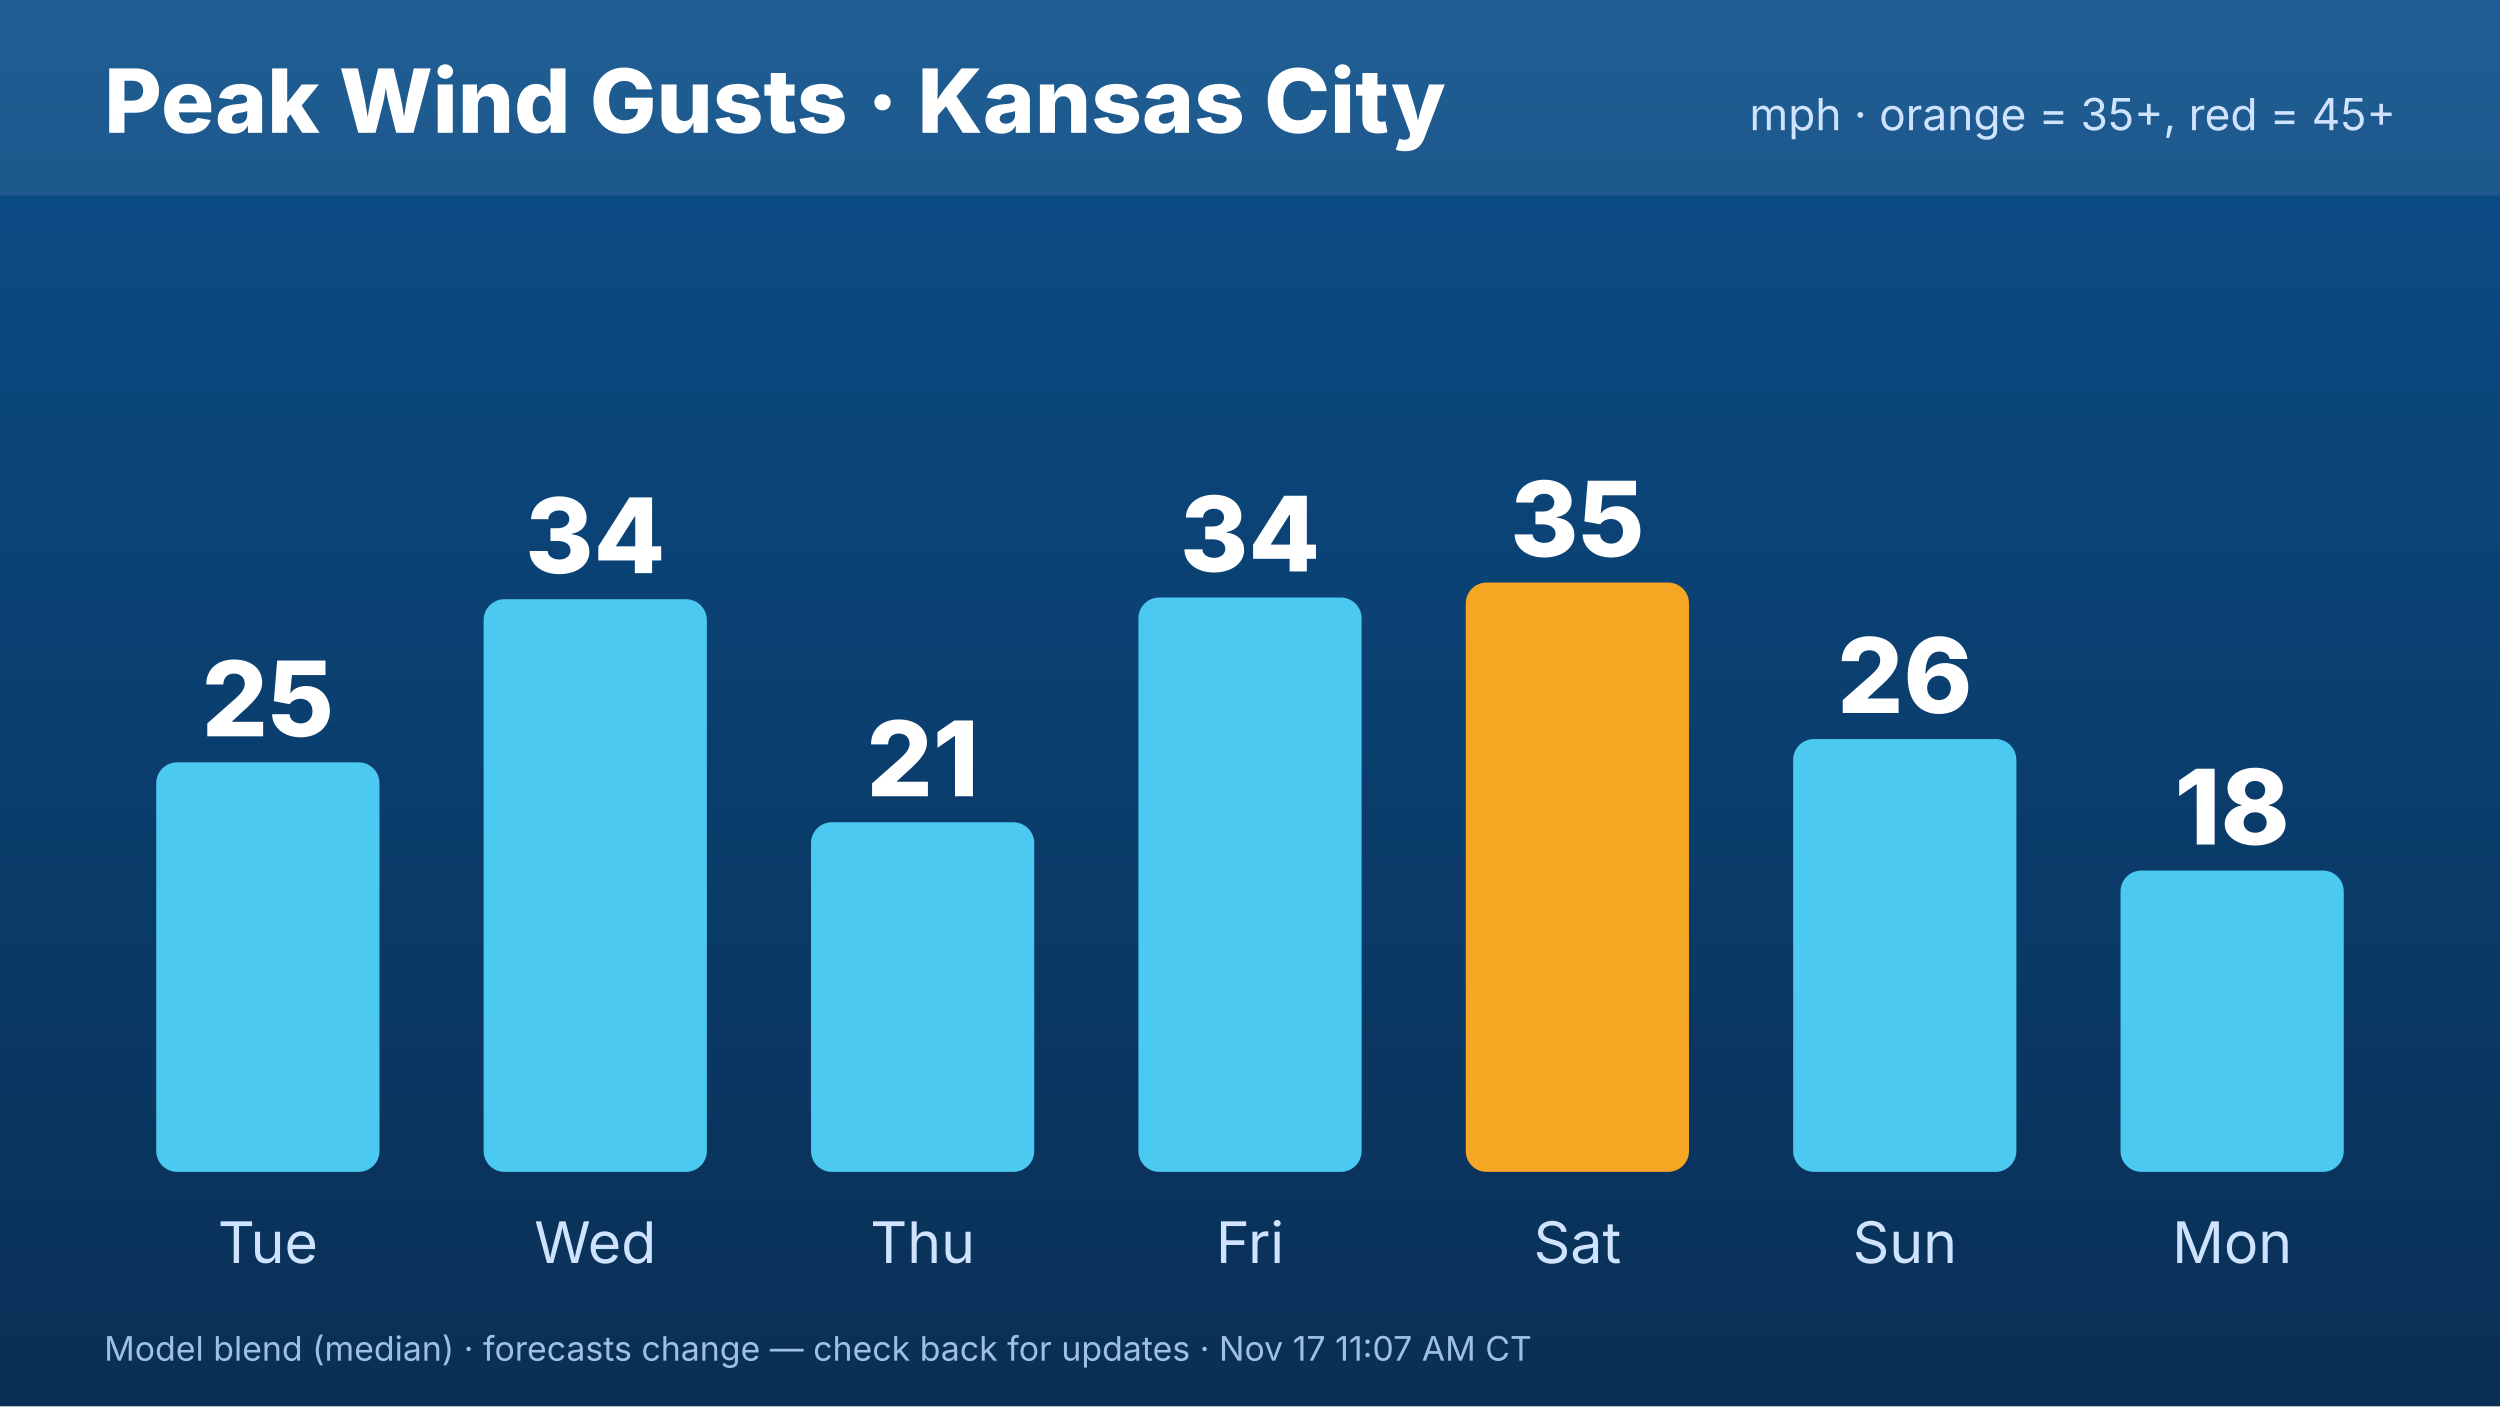
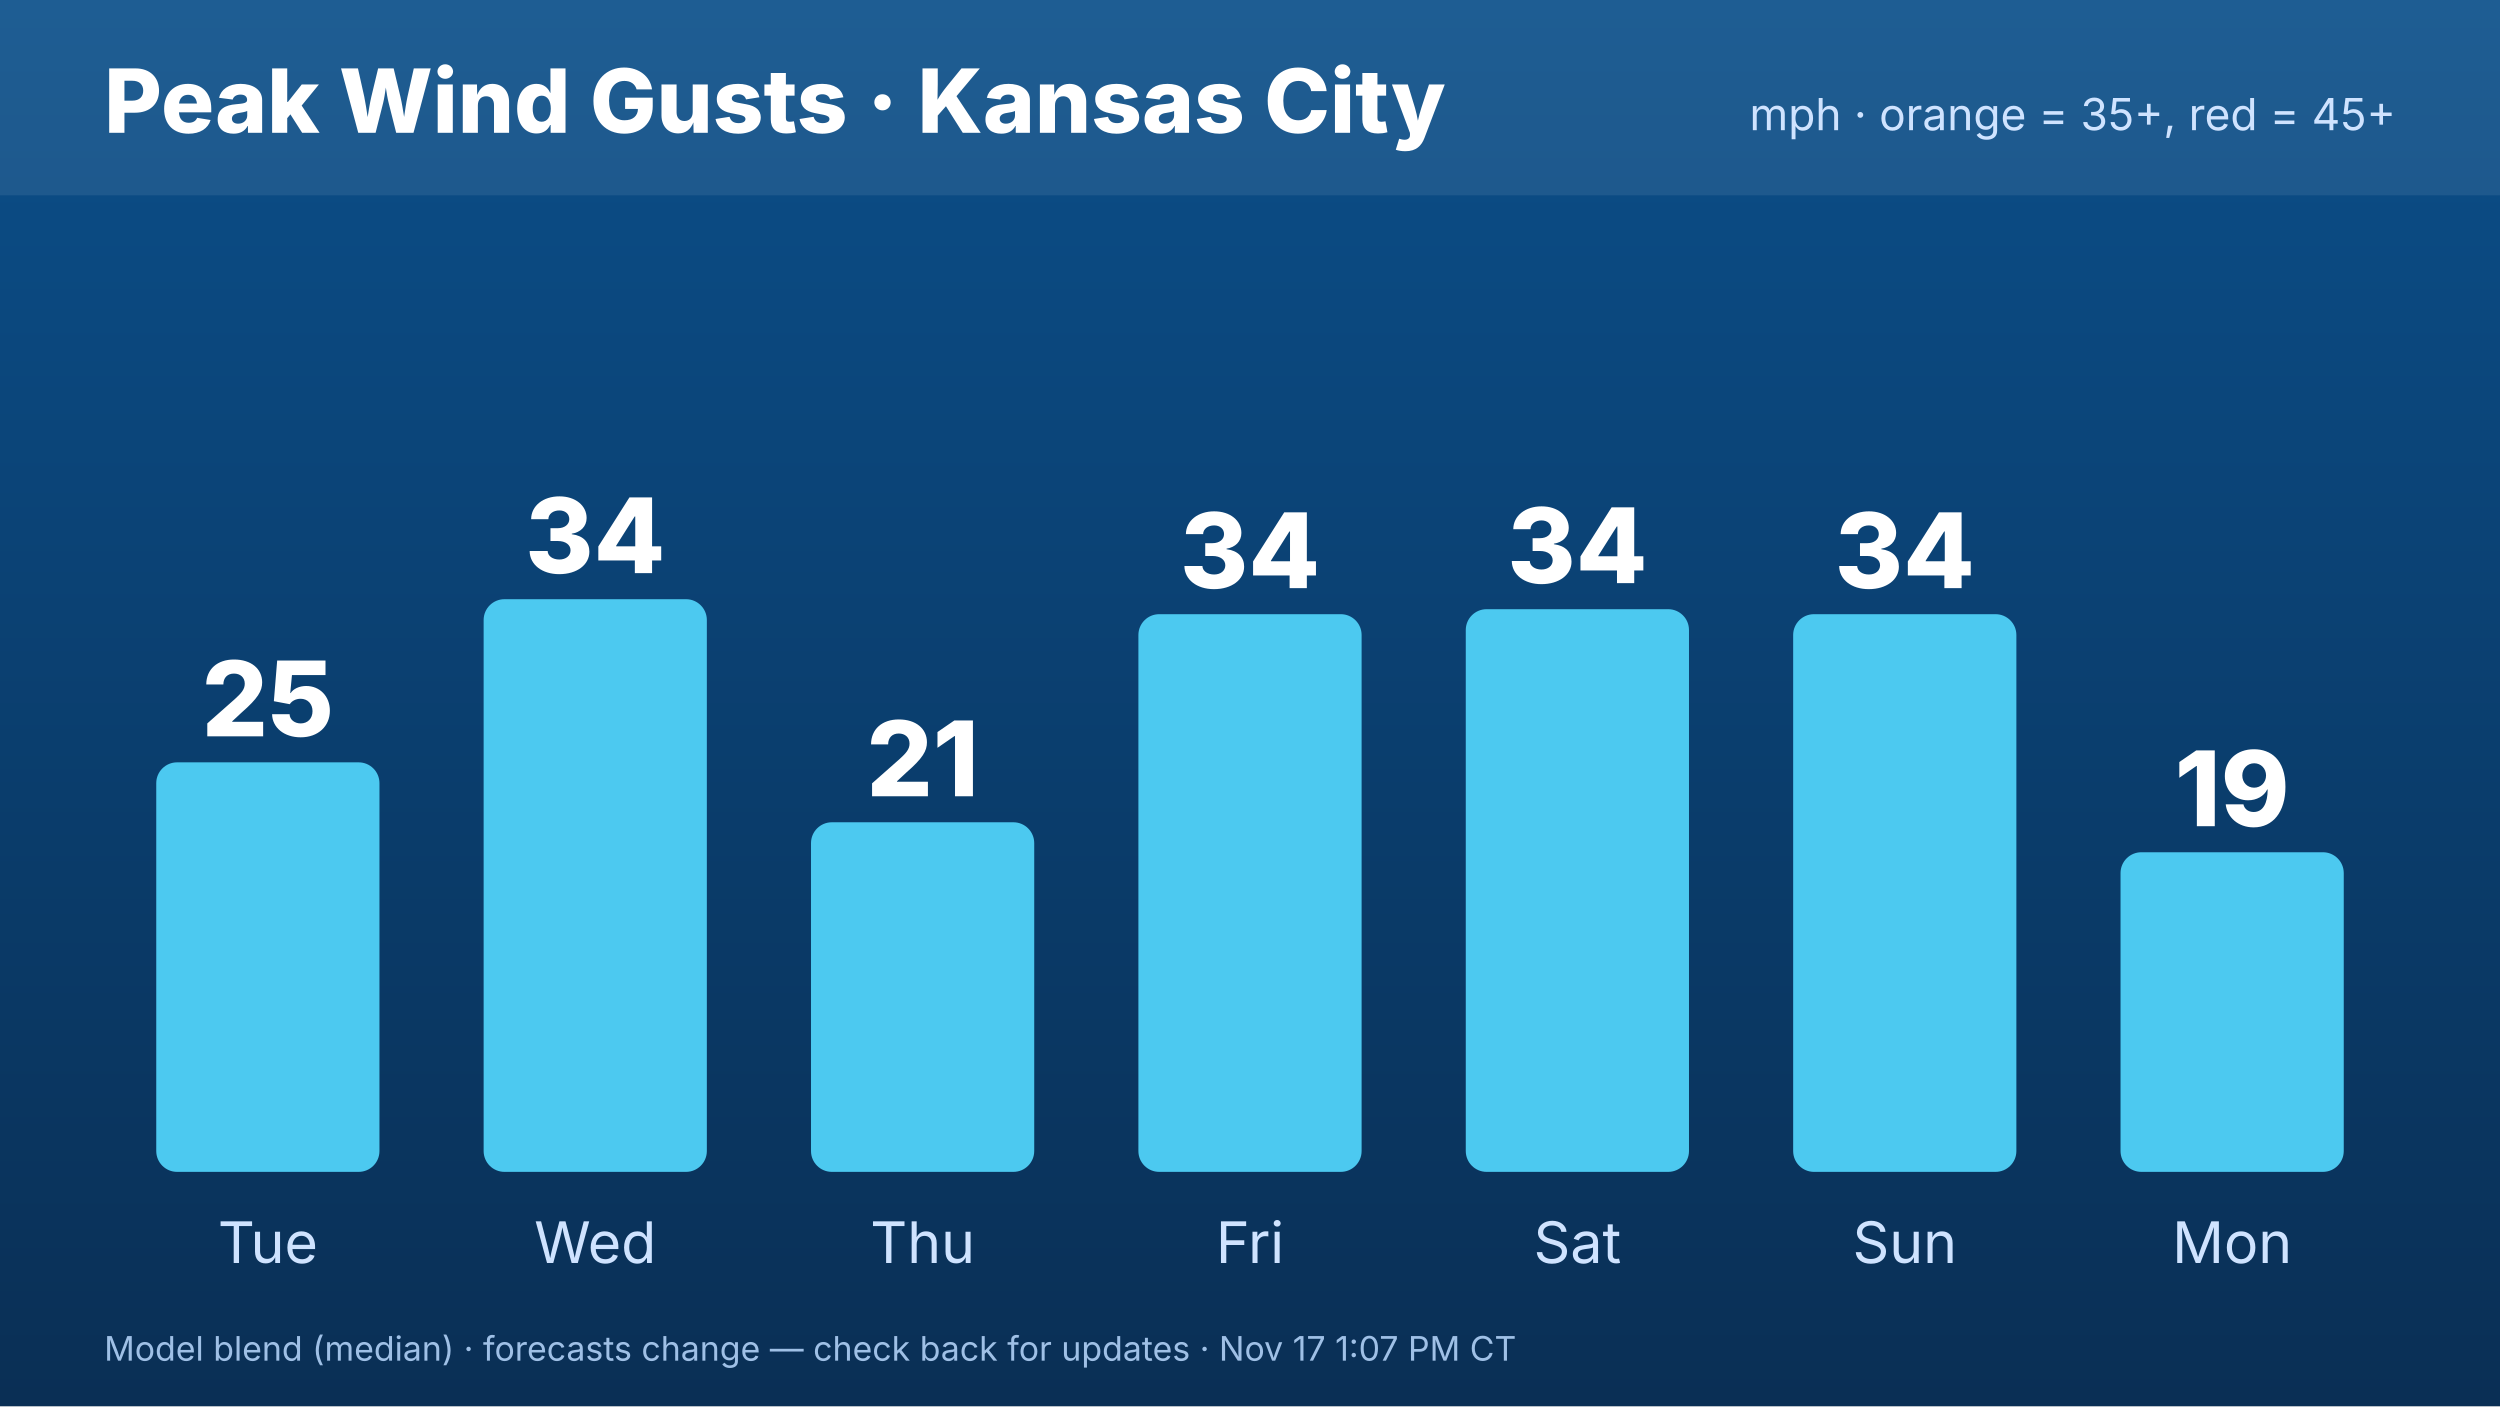
<svg xmlns="http://www.w3.org/2000/svg" width="1920" height="1080" viewBox="0 0 1920 1080" font-family="Inter,Helvetica,Arial,sans-serif">
  <defs>
    <linearGradient id="bg" x1="0" y1="0" x2="0" y2="1">
      <stop offset="0" stop-color="#0b4f8a" />
      <stop offset="1" stop-color="#0a2f55" />
    </linearGradient>
  </defs>
  <rect width="1920" height="1080" fill="url(#bg)" />
  <rect x="0" y="0" width="1920" height="150" fill="#ffffff" opacity=".08" />
  <text x="80" y="102" font-size="68" font-weight="800" fill="#fff">Peak Wind Gusts · Kansas City</text>
  <text x="1840" y="100" font-size="34" fill="#cfe3ff" text-anchor="end">mph · orange = 35+, red = 45+</text>
  <rect x="120.0" y="585.479" width="171.429" height="314.521" rx="16" fill="#4cc9f0" />
  <text x="205.714" y="565.479" font-size="80" font-weight="800" fill="#fff" text-anchor="middle">25</text>
  <text x="205.714" y="970" font-size="44" fill="#cfe3ff" text-anchor="middle">Tue</text>
  <rect x="371.429" y="460.183" width="171.429" height="439.817" rx="16" fill="#4cc9f0" />
  <text x="457.143" y="440.183" font-size="80" font-weight="800" fill="#fff" text-anchor="middle">34</text>
  <text x="457.143" y="970" font-size="44" fill="#cfe3ff" text-anchor="middle">Wed</text>
  <rect x="622.857" y="631.507" width="171.429" height="268.493" rx="16" fill="#4cc9f0" />
  <text x="708.571" y="611.507" font-size="80" font-weight="800" fill="#fff" text-anchor="middle">21</text>
  <text x="708.571" y="970" font-size="44" fill="#cfe3ff" text-anchor="middle">Thu</text>
-   <rect x="874.286" y="458.904" width="171.429" height="441.096" rx="16" fill="#4cc9f0" />
-   <text x="960" y="438.904" font-size="80" font-weight="800" fill="#fff" text-anchor="middle">34</text>
+   <rect x="874.286" y="471.689" width="171.429" height="428.311" rx="16" fill="#4cc9f0" />
+   <text x="960" y="451.689" font-size="80" font-weight="800" fill="#fff" text-anchor="middle">34</text>
  <text x="960" y="970" font-size="44" fill="#cfe3ff" text-anchor="middle">Fri</text>
-   <rect x="1125.714" y="447.397" width="171.429" height="452.603" rx="16" fill="#f5a623" />
-   <text x="1211.429" y="427.397" font-size="80" font-weight="800" fill="#fff" text-anchor="middle">35</text>
+   <rect x="1125.714" y="467.854" width="171.429" height="432.146" rx="16" fill="#4cc9f0" />
+   <text x="1211.429" y="447.854" font-size="80" font-weight="800" fill="#fff" text-anchor="middle">34</text>
  <text x="1211.429" y="970" font-size="44" fill="#cfe3ff" text-anchor="middle">Sat</text>
-   <rect x="1377.143" y="567.58" width="171.429" height="332.42" rx="16" fill="#4cc9f0" />
-   <text x="1462.857" y="547.58" font-size="80" font-weight="800" fill="#fff" text-anchor="middle">26</text>
+   <rect x="1377.143" y="471.689" width="171.429" height="428.311" rx="16" fill="#4cc9f0" />
+   <text x="1462.857" y="451.689" font-size="80" font-weight="800" fill="#fff" text-anchor="middle">34</text>
  <text x="1462.857" y="970" font-size="44" fill="#cfe3ff" text-anchor="middle">Sun</text>
-   <rect x="1628.571" y="668.584" width="171.429" height="231.416" rx="16" fill="#4cc9f0" />
-   <text x="1714.286" y="648.584" font-size="80" font-weight="800" fill="#fff" text-anchor="middle">18</text>
+   <rect x="1628.571" y="654.521" width="171.429" height="245.479" rx="16" fill="#4cc9f0" />
+   <text x="1714.286" y="634.521" font-size="80" font-weight="800" fill="#fff" text-anchor="middle">19</text>
  <text x="1714.286" y="970" font-size="44" fill="#cfe3ff" text-anchor="middle">Mon</text>
-   <text x="80" y="1045" font-size="26" fill="#9fc0e6">Model blend (median) · forecasts change — check back for updates · Nov 17 11:07 AM CT</text>
+   <text x="80" y="1045" font-size="26" fill="#9fc0e6">Model blend (median) · forecasts change — check back for updates · Nov 17 1:07 PM CT</text>
</svg>
